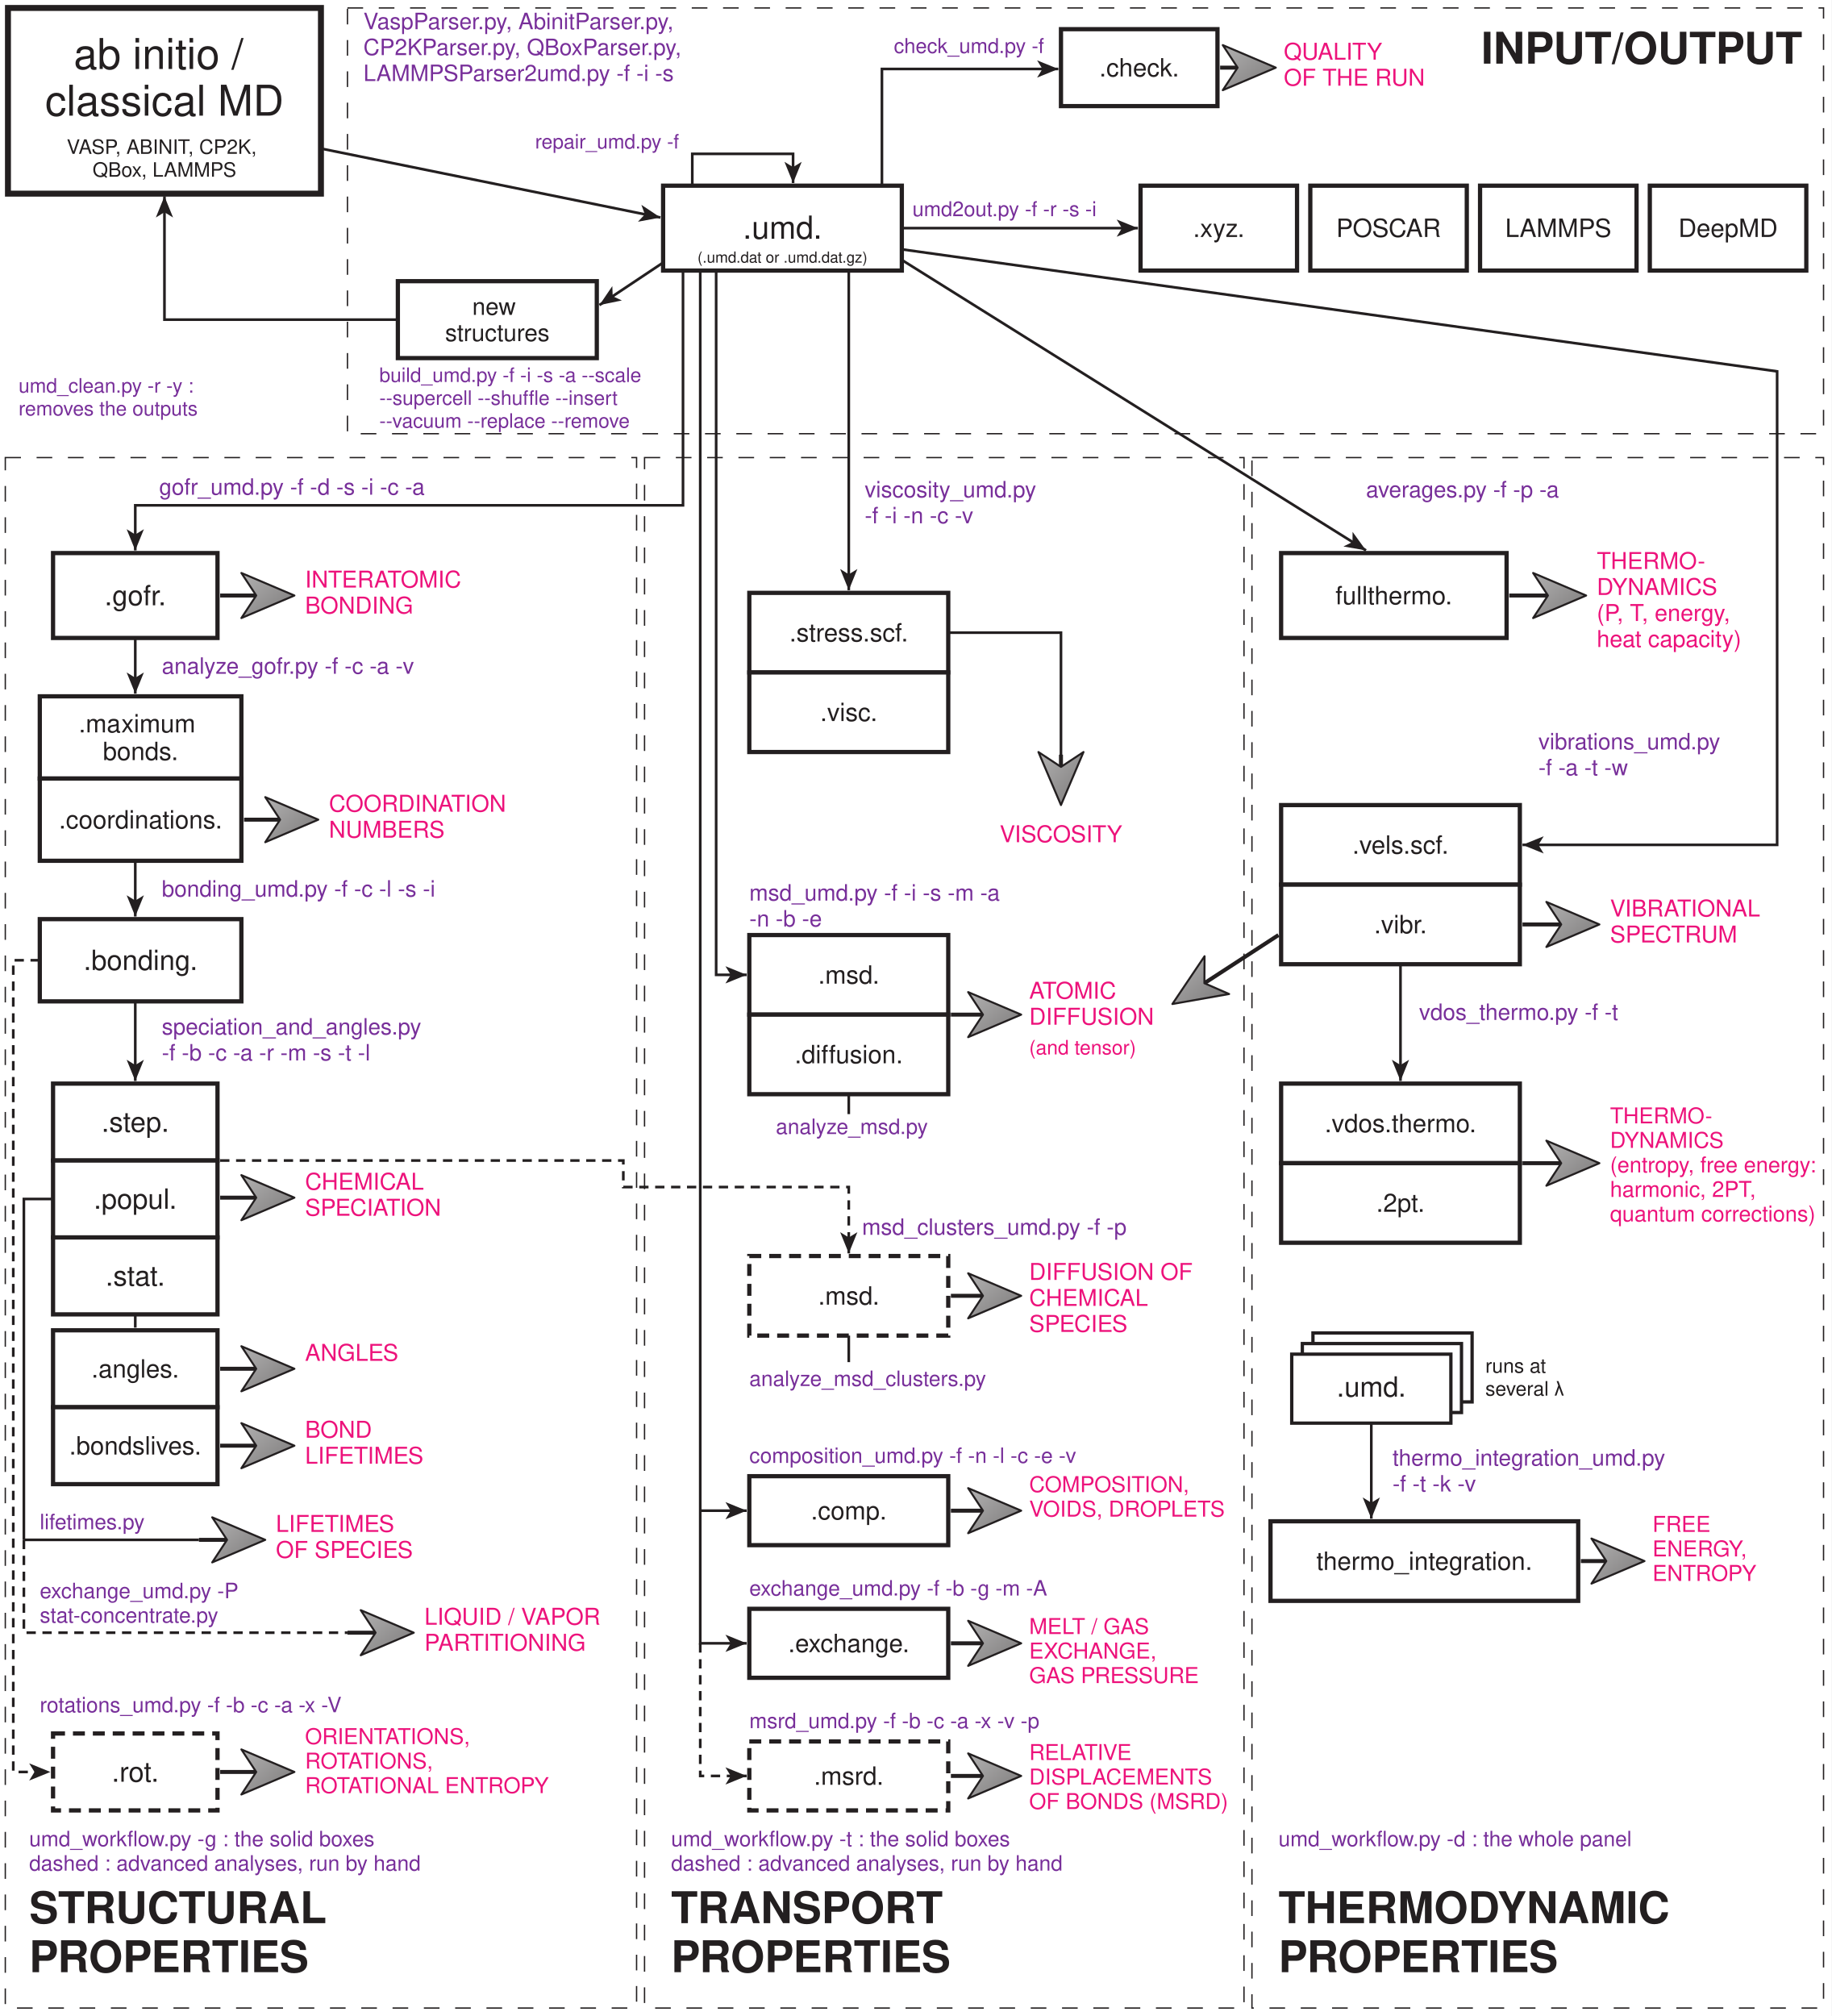
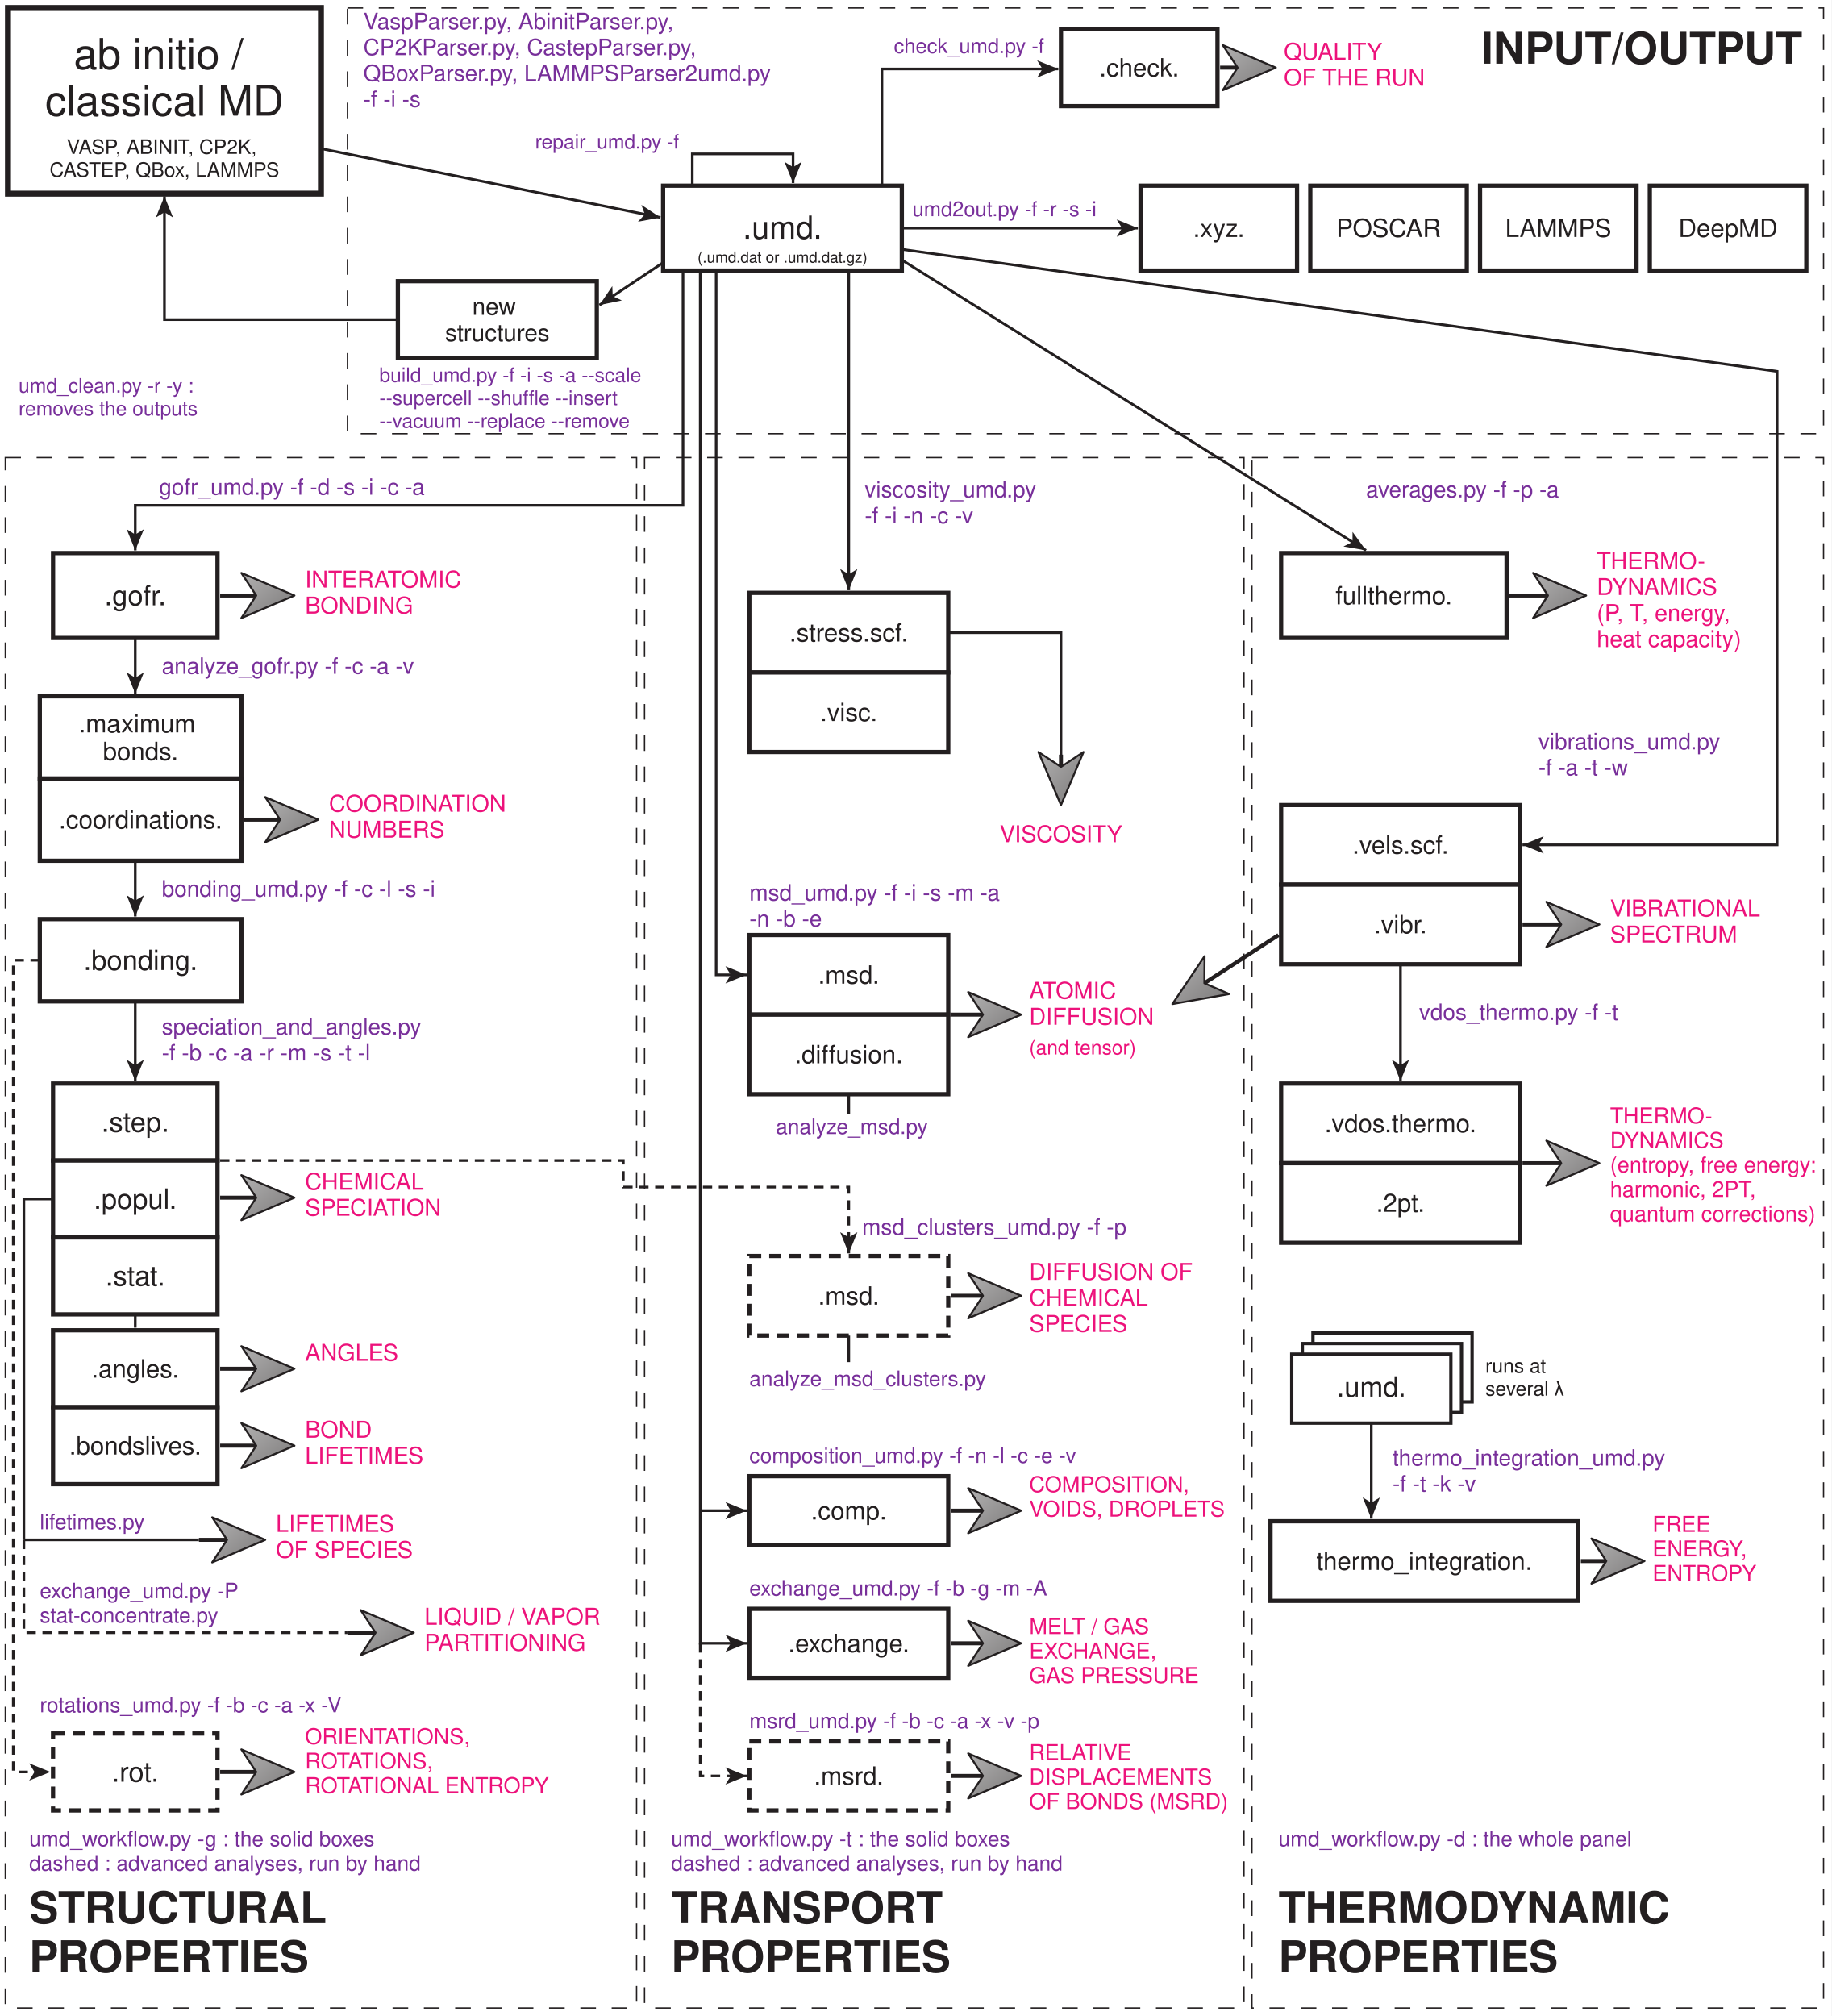
<svg xmlns="http://www.w3.org/2000/svg" width="1381pt" height="1520pt" viewBox="0 0 1381 1520">
  <defs>
    <linearGradient id="grayfill" x1="0" y1="0" x2="1" y2="1">
      <stop offset="0" stop-color="#B2B1B1" />
      <stop offset="1" stop-color="#7B7979" />
    </linearGradient>
  </defs>
  <rect width="1381" height="1520" fill="white" />
  <rect x="262" y="6" width="1113" height="321" fill="none" stroke="#231F20" stroke-width="1" stroke-dasharray="11.8 11.8" />
  <rect x="4" y="345" width="476" height="1169" fill="none" stroke="#231F20" stroke-width="1" stroke-dasharray="11.8 11.8" />
  <rect x="486" y="345" width="452" height="1169" fill="none" stroke="#231F20" stroke-width="1" stroke-dasharray="11.8 11.8" />
  <rect x="944" y="345" width="431" height="1169" fill="none" stroke="#231F20" stroke-width="1" stroke-dasharray="11.8 11.8" />
  <text x="1359" y="48" font-family="Helvetica, 'Helvetica Neue', Arial, sans-serif" font-size="33" fill="#231F20" text-anchor="end" font-weight="bold">
    <tspan x="1359" dy="0">INPUT/OUTPUT</tspan>
  </text>
  <text x="22" y="1450" font-family="Helvetica, 'Helvetica Neue', Arial, sans-serif" font-size="33" fill="#231F20" text-anchor="start" font-weight="bold">
    <tspan x="22" dy="0">STRUCTURAL</tspan>
    <tspan x="22" dy="36.96">PROPERTIES</tspan>
  </text>
  <text x="506" y="1450" font-family="Helvetica, 'Helvetica Neue', Arial, sans-serif" font-size="33" fill="#231F20" text-anchor="start" font-weight="bold">
    <tspan x="506" dy="0">TRANSPORT</tspan>
    <tspan x="506" dy="36.96">PROPERTIES</tspan>
  </text>
  <text x="964" y="1450" font-family="Helvetica, 'Helvetica Neue', Arial, sans-serif" font-size="33" fill="#231F20" text-anchor="start" font-weight="bold">
    <tspan x="964" dy="0">THERMODYNAMIC</tspan>
    <tspan x="964" dy="36.96">PROPERTIES</tspan>
  </text>
  <text x="22" y="1392" font-family="'Myriad Pro', 'Helvetica Neue', Helvetica, Arial, sans-serif" font-size="16" fill="#782F9A" text-anchor="start" font-weight="normal">
    <tspan x="22" dy="0">umd_workflow.py -g : the solid boxes</tspan>
    <tspan x="22" dy="18.4">dashed : advanced analyses, run by hand</tspan>
  </text>
  <text x="506" y="1392" font-family="'Myriad Pro', 'Helvetica Neue', Helvetica, Arial, sans-serif" font-size="16" fill="#782F9A" text-anchor="start" font-weight="normal">
    <tspan x="506" dy="0">umd_workflow.py -t : the solid boxes</tspan>
    <tspan x="506" dy="18.4">dashed : advanced analyses, run by hand</tspan>
  </text>
  <text x="964" y="1392" font-family="'Myriad Pro', 'Helvetica Neue', Helvetica, Arial, sans-serif" font-size="16" fill="#782F9A" text-anchor="start" font-weight="normal">
    <tspan x="964" dy="0">umd_workflow.py -d : the whole panel</tspan>
  </text>
  <rect x="6" y="6" width="236" height="140" fill="white" stroke="#231F20" stroke-width="4.5" />
  <text x="124" y="52" font-family="Helvetica, 'Helvetica Neue', Arial, sans-serif" font-size="32" fill="#231F20" text-anchor="middle" font-weight="normal">
    <tspan x="124" dy="0">ab initio /</tspan>
    <tspan x="124" dy="35.2">classical MD</tspan>
  </text>
  <text x="124" y="116" font-family="Helvetica, 'Helvetica Neue', Arial, sans-serif" font-size="15" fill="#231F20" text-anchor="middle" font-weight="normal">
    <tspan x="124" dy="0">VASP, ABINIT, CP2K,</tspan>
-     <tspan x="124" dy="17.25">QBox, LAMMPS</tspan>
+     <tspan x="124" dy="17.25">CASTEP, QBox, LAMMPS</tspan>
  </text>
  <rect x="500" y="140" width="180" height="64" fill="white" stroke="#231F20" stroke-width="3.2" />
  <text x="590" y="180" font-family="Helvetica, 'Helvetica Neue', Arial, sans-serif" font-size="24" fill="#231F20" text-anchor="middle" font-weight="normal">
    <tspan x="590" dy="0">.umd.</tspan>
  </text>
  <text x="590" y="198" font-family="Helvetica, 'Helvetica Neue', Arial, sans-serif" font-size="11.5" fill="#231F20" text-anchor="middle" font-weight="normal">
    <tspan x="590" dy="0">(.umd.dat or .umd.dat.gz)</tspan>
  </text>
  <path d="M 242 112 L 498 164" fill="none" stroke="#231F20" stroke-width="2" />
  <path d="M 498 164 L 483.614 154.445 L 486.24 161.611 L 481.026 167.185 Z" fill="#231F20" />
  <text x="274" y="22" font-family="'Myriad Pro', 'Helvetica Neue', Helvetica, Arial, sans-serif" font-size="17" fill="#782F9A" text-anchor="start" font-weight="normal">
    <tspan x="274" dy="0">VaspParser.py, AbinitParser.py,</tspan>
-     <tspan x="274" dy="19.55">CP2KParser.py, QBoxParser.py,</tspan>
-     <tspan x="274" dy="19.55">LAMMPSParser2umd.py -f -i -s</tspan>
+     <tspan x="274" dy="19.55">CP2KParser.py, CastepParser.py,</tspan>
+     <tspan x="274" dy="19.55">QBoxParser.py, LAMMPSParser2umd.py</tspan>
+     <tspan x="274" dy="19.55">-f -i -s</tspan>
  </text>
  <path d="M 522 140 L 522 116 L 598 116 L 598 138" fill="none" stroke="#231F20" stroke-width="2" />
  <path d="M 598 138 L 604.5 122 L 598 126 L 591.5 122 Z" fill="#231F20" />
  <text x="512" y="112" font-family="'Myriad Pro', 'Helvetica Neue', Helvetica, Arial, sans-serif" font-size="15" fill="#782F9A" text-anchor="end" font-weight="normal">
    <tspan x="512" dy="0">repair_umd.py -f</tspan>
  </text>
  <rect x="300" y="212" width="150" height="58" fill="white" stroke="#231F20" stroke-width="3.2" />
  <text x="375" y="237.4" font-family="Helvetica, 'Helvetica Neue', Arial, sans-serif" font-size="18" fill="#231F20" text-anchor="middle" font-weight="normal">
    <tspan x="375" dy="0">new</tspan>
    <tspan x="375" dy="19.8">structures</tspan>
  </text>
  <path d="M 500 198 L 452 230" fill="none" stroke="#231F20" stroke-width="2" />
  <path d="M 452 230 L 468.918 226.533 L 461.985 223.344 L 461.707 215.716 Z" fill="#231F20" />
  <path d="M 300 241 L 124 241 L 124 148" fill="none" stroke="#231F20" stroke-width="2" />
  <path d="M 124 148 L 117.5 164 L 124 160 L 130.5 164 Z" fill="#231F20" />
  <text x="286" y="288" font-family="'Myriad Pro', 'Helvetica Neue', Helvetica, Arial, sans-serif" font-size="15" fill="#782F9A" text-anchor="start" font-weight="normal">
    <tspan x="286" dy="0">build_umd.py -f -i -s -a --scale</tspan>
    <tspan x="286" dy="17.25">--supercell --shuffle --insert</tspan>
    <tspan x="286" dy="17.25">--vacuum --replace --remove</tspan>
  </text>
  <text x="14" y="296" font-family="'Myriad Pro', 'Helvetica Neue', Helvetica, Arial, sans-serif" font-size="15" fill="#782F9A" text-anchor="start" font-weight="normal">
    <tspan x="14" dy="0">umd_clean.py -r -y :</tspan>
    <tspan x="14" dy="17.25">removes the outputs</tspan>
  </text>
  <path d="M 680 172 L 858 172" fill="none" stroke="#231F20" stroke-width="2" />
  <path d="M 858 172 L 842 165.5 L 846 172 L 842 178.5 Z" fill="#231F20" />
  <text x="688" y="163" font-family="'Myriad Pro', 'Helvetica Neue', Helvetica, Arial, sans-serif" font-size="15.5" fill="#782F9A" text-anchor="start" font-weight="normal">
    <tspan x="688" dy="0">umd2out.py -f -r -s -i</tspan>
  </text>
  <rect x="860" y="140" width="118" height="64" fill="white" stroke="#231F20" stroke-width="3.2" />
  <text x="919" y="178.65" font-family="Helvetica, 'Helvetica Neue', Arial, sans-serif" font-size="19" fill="#231F20" text-anchor="middle" font-weight="normal">
    <tspan x="919" dy="0">.xyz.</tspan>
  </text>
  <rect x="988" y="140" width="118" height="64" fill="white" stroke="#231F20" stroke-width="3.2" />
  <text x="1047" y="178.65" font-family="Helvetica, 'Helvetica Neue', Arial, sans-serif" font-size="19" fill="#231F20" text-anchor="middle" font-weight="normal">
    <tspan x="1047" dy="0">POSCAR</tspan>
  </text>
  <rect x="1116" y="140" width="118" height="64" fill="white" stroke="#231F20" stroke-width="3.2" />
  <text x="1175" y="178.65" font-family="Helvetica, 'Helvetica Neue', Arial, sans-serif" font-size="19" fill="#231F20" text-anchor="middle" font-weight="normal">
    <tspan x="1175" dy="0">LAMMPS</tspan>
  </text>
  <rect x="1244" y="140" width="118" height="64" fill="white" stroke="#231F20" stroke-width="3.2" />
  <text x="1303" y="178.65" font-family="Helvetica, 'Helvetica Neue', Arial, sans-serif" font-size="19" fill="#231F20" text-anchor="middle" font-weight="normal">
    <tspan x="1303" dy="0">DeepMD</tspan>
  </text>
  <path d="M 665 140 L 665 52 L 798 52" fill="none" stroke="#231F20" stroke-width="2" />
  <path d="M 798 52 L 782 45.5 L 786 52 L 782 58.5 Z" fill="#231F20" />
  <text x="674" y="40" font-family="'Myriad Pro', 'Helvetica Neue', Helvetica, Arial, sans-serif" font-size="15.5" fill="#782F9A" text-anchor="start" font-weight="normal">
    <tspan x="674" dy="0">check_umd.py -f</tspan>
  </text>
  <rect x="800" y="22" width="118" height="58" fill="white" stroke="#231F20" stroke-width="3.2" />
  <text x="859" y="57.65" font-family="Helvetica, 'Helvetica Neue', Arial, sans-serif" font-size="19" fill="#231F20" text-anchor="middle" font-weight="normal">
    <tspan x="859" dy="0">.check.</tspan>
  </text>
  <path d="M 920 51 L 933.2 51" stroke="#231F20" stroke-width="3" />
  <path d="M 962 51 L 922 34 L 933.2 51 L 922 68 Z" fill="url(#grayfill)" stroke="#231F20" stroke-width="1.5" stroke-linejoin="round" />
  <text x="968" y="45" font-family="'Myriad Pro', 'Helvetica Neue', Helvetica, Arial, sans-serif" font-size="17.5" fill="#ED127B" text-anchor="start" font-weight="normal">
    <tspan x="968" dy="0">QUALITY</tspan>
    <tspan x="968" dy="19.6">OF THE RUN</tspan>
  </text>
  <path d="M 515 204 L 515 381 L 102 381 L 102 415" fill="none" stroke="#231F20" stroke-width="2" />
  <path d="M 102 415 L 108.5 399 L 102 403 L 95.5 399 Z" fill="#231F20" />
  <path d="M 640 204 L 640 445" fill="none" stroke="#231F20" stroke-width="2" />
  <path d="M 640 445 L 646.5 429 L 640 433 L 633.5 429 Z" fill="#231F20" />
  <path d="M 540 204 L 540 735 L 563 735" fill="none" stroke="#231F20" stroke-width="2" />
  <path d="M 563 735 L 547 728.5 L 551 735 L 547 741.5 Z" fill="#231F20" />
  <path d="M 528 204 L 528 1239 L 563 1239" fill="none" stroke="#231F20" stroke-width="2" />
  <path d="M 563 1239 L 547 1232.5 L 551 1239 L 547 1245.5 Z" fill="#231F20" />
  <path d="M 528 1139 L 563 1139" fill="none" stroke="#231F20" stroke-width="2" />
  <path d="M 563 1139 L 547 1132.5 L 551 1139 L 547 1145.5 Z" fill="#231F20" />
  <path d="M 528 1239 L 528 1339 L 563 1339" fill="none" stroke="#231F20" stroke-width="2" stroke-dasharray="7 5" />
  <path d="M 563 1339 L 547 1332.5 L 551 1339 L 547 1345.5 Z" fill="#231F20" />
  <path d="M 680 196 L 1030 415" fill="none" stroke="#231F20" stroke-width="2" />
  <path d="M 1030 415 L 1019.88 401.003 L 1019.83 408.635 L 1012.99 412.023 Z" fill="#231F20" />
  <path d="M 680 188 L 1340 280 L 1340 637 L 1148 637" fill="none" stroke="#231F20" stroke-width="2" />
  <path d="M 1148 637 L 1164 643.5 L 1160 637 L 1164 630.5 Z" fill="#231F20" />
  <g transform="translate(0,45)">
    <rect x="40" y="372" width="124" height="64" fill="white" stroke="#231F20" stroke-width="3.2" />
    <text x="102" y="411.35" font-family="Helvetica, 'Helvetica Neue', Arial, sans-serif" font-size="21" fill="#231F20" text-anchor="middle" font-weight="normal">
      <tspan x="102" dy="0">.gofr.</tspan>
    </text>
    <text x="120" y="328" font-family="'Myriad Pro', 'Helvetica Neue', Helvetica, Arial, sans-serif" font-size="17" fill="#782F9A" text-anchor="start" font-weight="normal">
      <tspan x="120" dy="0">gofr_umd.py -f -d -s -i -c -a</tspan>
    </text>
    <path d="M 166 404 L 193.2 404" stroke="#231F20" stroke-width="3" />
    <path d="M 222 404 L 182 387 L 193.2 404 L 182 421 Z" fill="url(#grayfill)" stroke="#231F20" stroke-width="1.5" stroke-linejoin="round" />
    <text x="230" y="398" font-family="'Myriad Pro', 'Helvetica Neue', Helvetica, Arial, sans-serif" font-size="17.5" fill="#ED127B" text-anchor="start" font-weight="normal">
      <tspan x="230" dy="0">INTERATOMIC</tspan>
      <tspan x="230" dy="19.6">BONDING</tspan>
    </text>
    <path d="M 102 436 L 102 478" fill="none" stroke="#231F20" stroke-width="2" />
    <path d="M 102 478 L 108.5 462 L 102 466 L 95.5 462 Z" fill="#231F20" />
    <text x="122" y="463" font-family="'Myriad Pro', 'Helvetica Neue', Helvetica, Arial, sans-serif" font-size="17" fill="#782F9A" text-anchor="start" font-weight="normal">
      <tspan x="122" dy="0">analyze_gofr.py -f -c -a -v</tspan>
    </text>
    <rect x="30" y="480" width="152" height="62" fill="white" stroke="#231F20" stroke-width="3.2" />
    <text x="106" y="507.2" font-family="Helvetica, 'Helvetica Neue', Arial, sans-serif" font-size="19" fill="#231F20" text-anchor="middle" font-weight="normal">
      <tspan x="106" dy="0">.maximum</tspan>
      <tspan x="106" dy="20.9">bonds.</tspan>
    </text>
    <rect x="30" y="542" width="152" height="62" fill="white" stroke="#231F20" stroke-width="3.2" />
    <text x="106" y="579.65" font-family="Helvetica, 'Helvetica Neue', Arial, sans-serif" font-size="19" fill="#231F20" text-anchor="middle" font-weight="normal">
      <tspan x="106" dy="0">.coordinations.</tspan>
    </text>
    <path d="M 184 573 L 211.2 573" stroke="#231F20" stroke-width="3" />
    <path d="M 240 573 L 200 556 L 211.2 573 L 200 590 Z" fill="url(#grayfill)" stroke="#231F20" stroke-width="1.5" stroke-linejoin="round" />
    <text x="248" y="567" font-family="'Myriad Pro', 'Helvetica Neue', Helvetica, Arial, sans-serif" font-size="17.5" fill="#ED127B" text-anchor="start" font-weight="normal">
      <tspan x="248" dy="0">COORDINATION</tspan>
      <tspan x="248" dy="19.6">NUMBERS</tspan>
    </text>
    <path d="M 102 604 L 102 646" fill="none" stroke="#231F20" stroke-width="2" />
    <path d="M 102 646 L 108.5 630 L 102 634 L 95.5 630 Z" fill="#231F20" />
    <text x="122" y="631" font-family="'Myriad Pro', 'Helvetica Neue', Helvetica, Arial, sans-serif" font-size="17" fill="#782F9A" text-anchor="start" font-weight="normal">
      <tspan x="122" dy="0">bonding_umd.py -f -c -l -s -i</tspan>
    </text>
    <rect x="30" y="648" width="152" height="62" fill="white" stroke="#231F20" stroke-width="3.2" />
    <text x="106" y="686.35" font-family="Helvetica, 'Helvetica Neue', Arial, sans-serif" font-size="21" fill="#231F20" text-anchor="middle" font-weight="normal">
      <tspan x="106" dy="0">.bonding.</tspan>
    </text>
    <path d="M 102 710 L 102 770" fill="none" stroke="#231F20" stroke-width="2" />
    <path d="M 102 770 L 108.5 754 L 102 758 L 95.5 754 Z" fill="#231F20" />
    <text x="122" y="735" font-family="'Myriad Pro', 'Helvetica Neue', Helvetica, Arial, sans-serif" font-size="17" fill="#782F9A" text-anchor="start" font-weight="normal">
      <tspan x="122" dy="0">speciation_and_angles.py</tspan>
      <tspan x="122" dy="19.55">-f -b -c -a -r -m -s -t -l</tspan>
    </text>
    <rect x="40" y="772" width="124" height="58" fill="white" stroke="#231F20" stroke-width="3.2" />
    <text x="102" y="808.35" font-family="Helvetica, 'Helvetica Neue', Arial, sans-serif" font-size="21" fill="#231F20" text-anchor="middle" font-weight="normal">
      <tspan x="102" dy="0">.step.</tspan>
    </text>
    <rect x="40" y="830" width="124" height="58" fill="white" stroke="#231F20" stroke-width="3.2" />
    <text x="102" y="866.35" font-family="Helvetica, 'Helvetica Neue', Arial, sans-serif" font-size="21" fill="#231F20" text-anchor="middle" font-weight="normal">
      <tspan x="102" dy="0">.popul.</tspan>
    </text>
    <rect x="40" y="888" width="124" height="58" fill="white" stroke="#231F20" stroke-width="3.2" />
    <text x="102" y="924.35" font-family="Helvetica, 'Helvetica Neue', Arial, sans-serif" font-size="21" fill="#231F20" text-anchor="middle" font-weight="normal">
      <tspan x="102" dy="0">.stat.</tspan>
    </text>
    <path d="M 166 858 L 193.2 858" stroke="#231F20" stroke-width="3" />
    <path d="M 222 858 L 182 841 L 193.2 858 L 182 875 Z" fill="url(#grayfill)" stroke="#231F20" stroke-width="1.5" stroke-linejoin="round" />
    <text x="230" y="852" font-family="'Myriad Pro', 'Helvetica Neue', Helvetica, Arial, sans-serif" font-size="17.5" fill="#ED127B" text-anchor="start" font-weight="normal">
      <tspan x="230" dy="0">CHEMICAL</tspan>
      <tspan x="230" dy="19.6">SPECIATION</tspan>
    </text>
    <rect x="40" y="958" width="124" height="58" fill="white" stroke="#231F20" stroke-width="3.2" />
    <text x="102" y="993.65" font-family="Helvetica, 'Helvetica Neue', Arial, sans-serif" font-size="19" fill="#231F20" text-anchor="middle" font-weight="normal">
      <tspan x="102" dy="0">.angles.</tspan>
    </text>
    <rect x="40" y="1016" width="124" height="58" fill="white" stroke="#231F20" stroke-width="3.2" />
    <text x="102" y="1051.65" font-family="Helvetica, 'Helvetica Neue', Arial, sans-serif" font-size="19" fill="#231F20" text-anchor="middle" font-weight="normal">
      <tspan x="102" dy="0">.bondslives.</tspan>
    </text>
    <path d="M 102 946 L 102 956" fill="none" stroke="#231F20" stroke-width="2" />
    <path d="M 166 987 L 193.2 987" stroke="#231F20" stroke-width="3" />
    <path d="M 222 987 L 182 970 L 193.2 987 L 182 1004 Z" fill="url(#grayfill)" stroke="#231F20" stroke-width="1.5" stroke-linejoin="round" />
    <text x="230" y="981" font-family="'Myriad Pro', 'Helvetica Neue', Helvetica, Arial, sans-serif" font-size="17.5" fill="#ED127B" text-anchor="start" font-weight="normal">
      <tspan x="230" dy="0">ANGLES</tspan>
    </text>
    <path d="M 166 1045 L 193.2 1045" stroke="#231F20" stroke-width="3" />
    <path d="M 222 1045 L 182 1028 L 193.2 1045 L 182 1062 Z" fill="url(#grayfill)" stroke="#231F20" stroke-width="1.5" stroke-linejoin="round" />
    <text x="230" y="1039" font-family="'Myriad Pro', 'Helvetica Neue', Helvetica, Arial, sans-serif" font-size="17.5" fill="#ED127B" text-anchor="start" font-weight="normal">
      <tspan x="230" dy="0">BOND</tspan>
      <tspan x="230" dy="19.6">LIFETIMES</tspan>
    </text>
    <path d="M 40 859 L 18 859 L 18 1116" fill="none" stroke="#231F20" stroke-width="2" />
    <path d="M 18 1116 L 18 1186 L 262 1186" fill="none" stroke="#231F20" stroke-width="2" stroke-dasharray="7 5" />
    <path d="M 18 1116 L 150 1116" fill="none" stroke="#231F20" stroke-width="2" />
    <text x="30" y="1108" font-family="'Myriad Pro', 'Helvetica Neue', Helvetica, Arial, sans-serif" font-size="16" fill="#782F9A" text-anchor="start" font-weight="normal">
      <tspan x="30" dy="0">lifetimes.py</tspan>
    </text>
    <path d="M 150 1116 L 171.2 1116" stroke="#231F20" stroke-width="3" />
    <path d="M 200 1116 L 160 1099 L 171.2 1116 L 160 1133 Z" fill="url(#grayfill)" stroke="#231F20" stroke-width="1.5" stroke-linejoin="round" />
    <text x="208" y="1110" font-family="'Myriad Pro', 'Helvetica Neue', Helvetica, Arial, sans-serif" font-size="17.5" fill="#ED127B" text-anchor="start" font-weight="normal">
      <tspan x="208" dy="0">LIFETIMES</tspan>
      <tspan x="208" dy="19.6">OF SPECIES</tspan>
    </text>
    <text x="30" y="1160" font-family="'Myriad Pro', 'Helvetica Neue', Helvetica, Arial, sans-serif" font-size="16" fill="#782F9A" text-anchor="start" font-weight="normal">
      <tspan x="30" dy="0">exchange_umd.py -P</tspan>
      <tspan x="30" dy="18.4">stat-concentrate.py</tspan>
    </text>
    <path d="M 262 1186 L 283.2 1186" stroke="#231F20" stroke-width="3" />
    <path d="M 312 1186 L 272 1169 L 283.2 1186 L 272 1203 Z" fill="url(#grayfill)" stroke="#231F20" stroke-width="1.5" stroke-linejoin="round" />
    <text x="320" y="1180" font-family="'Myriad Pro', 'Helvetica Neue', Helvetica, Arial, sans-serif" font-size="17.5" fill="#ED127B" text-anchor="start" font-weight="normal">
      <tspan x="320" dy="0">LIQUID / VAPOR</tspan>
      <tspan x="320" dy="19.6">PARTITIONING</tspan>
    </text>
    <path d="M 30 679 L 10 679 L 10 1291 L 38 1291" fill="none" stroke="#231F20" stroke-width="2" stroke-dasharray="7 5" />
    <path d="M 38 1291 L 22 1284.5 L 26 1291 L 22 1297.5 Z" fill="#231F20" />
    <text x="30" y="1246" font-family="'Myriad Pro', 'Helvetica Neue', Helvetica, Arial, sans-serif" font-size="16" fill="#782F9A" text-anchor="start" font-weight="normal">
      <tspan x="30" dy="0">rotations_umd.py -f -b -c -a -x -V</tspan>
    </text>
    <rect x="40" y="1262" width="124" height="58" fill="white" stroke="#231F20" stroke-width="3.2" stroke-dasharray="9 6" />
    <text x="102" y="1298.35" font-family="Helvetica, 'Helvetica Neue', Arial, sans-serif" font-size="21" fill="#231F20" text-anchor="middle" font-weight="normal">
      <tspan x="102" dy="0">.rot.</tspan>
    </text>
    <path d="M 166 1291 L 193.2 1291" stroke="#231F20" stroke-width="3" />
    <path d="M 222 1291 L 182 1274 L 193.2 1291 L 182 1308 Z" fill="url(#grayfill)" stroke="#231F20" stroke-width="1.5" stroke-linejoin="round" />
    <text x="230" y="1270" font-family="'Myriad Pro', 'Helvetica Neue', Helvetica, Arial, sans-serif" font-size="16.5" fill="#ED127B" text-anchor="start" font-weight="normal">
      <tspan x="230" dy="0">ORIENTATIONS,</tspan>
      <tspan x="230" dy="18.48">ROTATIONS,</tspan>
      <tspan x="230" dy="18.48">ROTATIONAL ENTROPY</tspan>
    </text>
    <text x="652" y="330" font-family="'Myriad Pro', 'Helvetica Neue', Helvetica, Arial, sans-serif" font-size="17" fill="#782F9A" text-anchor="start" font-weight="normal">
      <tspan x="652" dy="0">viscosity_umd.py</tspan>
      <tspan x="652" dy="19.55">-f -i -n -c -v</tspan>
    </text>
    <rect x="565" y="402" width="150" height="60" fill="white" stroke="#231F20" stroke-width="3.2" />
    <text x="640" y="438.65" font-family="Helvetica, 'Helvetica Neue', Arial, sans-serif" font-size="19" fill="#231F20" text-anchor="middle" font-weight="normal">
      <tspan x="640" dy="0">.stress.scf.</tspan>
    </text>
    <rect x="565" y="462" width="150" height="60" fill="white" stroke="#231F20" stroke-width="3.2" />
    <text x="640" y="498.65" font-family="Helvetica, 'Helvetica Neue', Arial, sans-serif" font-size="19" fill="#231F20" text-anchor="middle" font-weight="normal">
      <tspan x="640" dy="0">.visc.</tspan>
    </text>
    <path d="M 715 432 L 800 432 L 800 526" fill="none" stroke="#231F20" stroke-width="2" />
    <path d="M 800 524 L 800 533.2" stroke="#231F20" stroke-width="3" />
    <path d="M 800 562 L 817 522 L 800 533.2 L 783 522 Z" fill="url(#grayfill)" stroke="#231F20" stroke-width="1.5" stroke-linejoin="round" />
    <text x="800" y="590" font-family="'Myriad Pro', 'Helvetica Neue', Helvetica, Arial, sans-serif" font-size="17.5" fill="#ED127B" text-anchor="middle" font-weight="normal">
      <tspan x="800" dy="0">VISCOSITY</tspan>
    </text>
    <text x="565" y="634" font-family="'Myriad Pro', 'Helvetica Neue', Helvetica, Arial, sans-serif" font-size="17" fill="#782F9A" text-anchor="start" font-weight="normal">
      <tspan x="565" dy="0">msd_umd.py -f -i -s -m -a</tspan>
      <tspan x="565" dy="19.55">-n -b -e</tspan>
    </text>
    <rect x="565" y="660" width="150" height="60" fill="white" stroke="#231F20" stroke-width="3.2" />
    <text x="640" y="696.65" font-family="Helvetica, 'Helvetica Neue', Arial, sans-serif" font-size="19" fill="#231F20" text-anchor="middle" font-weight="normal">
      <tspan x="640" dy="0">.msd.</tspan>
    </text>
    <rect x="565" y="720" width="150" height="60" fill="white" stroke="#231F20" stroke-width="3.2" />
    <text x="640" y="756.65" font-family="Helvetica, 'Helvetica Neue', Arial, sans-serif" font-size="19" fill="#231F20" text-anchor="middle" font-weight="normal">
      <tspan x="640" dy="0">.diffusion.</tspan>
    </text>
    <path d="M 717 720 L 741.2 720" stroke="#231F20" stroke-width="3" />
    <path d="M 770 720 L 730 703 L 741.2 720 L 730 737 Z" fill="url(#grayfill)" stroke="#231F20" stroke-width="1.5" stroke-linejoin="round" />
    <text x="776" y="708" font-family="'Myriad Pro', 'Helvetica Neue', Helvetica, Arial, sans-serif" font-size="17.5" fill="#ED127B" text-anchor="start" font-weight="normal">
      <tspan x="776" dy="0">ATOMIC</tspan>
      <tspan x="776" dy="19.6">DIFFUSION</tspan>
    </text>
    <text x="776" y="750" font-family="'Myriad Pro', 'Helvetica Neue', Helvetica, Arial, sans-serif" font-size="15" fill="#ED127B" text-anchor="start" font-weight="normal">
      <tspan x="776" dy="0">(and tensor)</tspan>
    </text>
    <text x="585" y="810" font-family="'Myriad Pro', 'Helvetica Neue', Helvetica, Arial, sans-serif" font-size="16" fill="#782F9A" text-anchor="start" font-weight="normal">
      <tspan x="585" dy="0">analyze_msd.py</tspan>
    </text>
    <path d="M 640 780 L 640 795" fill="none" stroke="#231F20" stroke-width="2" />
    <path d="M 166 830 L 470 830 L 470 850 L 640 850 L 640 900" fill="none" stroke="#231F20" stroke-width="2" stroke-dasharray="7 5" />
    <path d="M 640 900 L 646.5 884 L 640 888 L 633.5 884 Z" fill="#231F20" />
    <text x="650" y="886" font-family="'Myriad Pro', 'Helvetica Neue', Helvetica, Arial, sans-serif" font-size="17" fill="#782F9A" text-anchor="start" font-weight="normal">
      <tspan x="650" dy="0">msd_clusters_umd.py -f -p</tspan>
    </text>
    <rect x="565" y="902" width="150" height="60" fill="white" stroke="#231F20" stroke-width="3.2" stroke-dasharray="9 6" />
    <text x="640" y="938.65" font-family="Helvetica, 'Helvetica Neue', Arial, sans-serif" font-size="19" fill="#231F20" text-anchor="middle" font-weight="normal">
      <tspan x="640" dy="0">.msd.</tspan>
    </text>
    <path d="M 717 932 L 741.2 932" stroke="#231F20" stroke-width="3" />
    <path d="M 770 932 L 730 915 L 741.2 932 L 730 949 Z" fill="url(#grayfill)" stroke="#231F20" stroke-width="1.5" stroke-linejoin="round" />
    <text x="776" y="920" font-family="'Myriad Pro', 'Helvetica Neue', Helvetica, Arial, sans-serif" font-size="17.5" fill="#ED127B" text-anchor="start" font-weight="normal">
      <tspan x="776" dy="0">DIFFUSION OF</tspan>
      <tspan x="776" dy="19.6">CHEMICAL</tspan>
      <tspan x="776" dy="19.6">SPECIES</tspan>
    </text>
    <text x="565" y="1000" font-family="'Myriad Pro', 'Helvetica Neue', Helvetica, Arial, sans-serif" font-size="16" fill="#782F9A" text-anchor="start" font-weight="normal">
      <tspan x="565" dy="0">analyze_msd_clusters.py</tspan>
    </text>
    <path d="M 640 962 L 640 982" fill="none" stroke="#231F20" stroke-width="2" />
    <text x="565" y="1058" font-family="'Myriad Pro', 'Helvetica Neue', Helvetica, Arial, sans-serif" font-size="16" fill="#782F9A" text-anchor="start" font-weight="normal">
      <tspan x="565" dy="0">composition_umd.py -f -n -l -c -e -v</tspan>
    </text>
    <rect x="565" y="1068" width="150" height="52" fill="white" stroke="#231F20" stroke-width="3.2" />
    <text x="640" y="1100.65" font-family="Helvetica, 'Helvetica Neue', Arial, sans-serif" font-size="19" fill="#231F20" text-anchor="middle" font-weight="normal">
      <tspan x="640" dy="0">.comp.</tspan>
    </text>
    <path d="M 717 1094 L 741.2 1094" stroke="#231F20" stroke-width="3" />
    <path d="M 770 1094 L 730 1077 L 741.2 1094 L 730 1111 Z" fill="url(#grayfill)" stroke="#231F20" stroke-width="1.5" stroke-linejoin="round" />
    <text x="776" y="1080" font-family="'Myriad Pro', 'Helvetica Neue', Helvetica, Arial, sans-serif" font-size="16.5" fill="#ED127B" text-anchor="start" font-weight="normal">
      <tspan x="776" dy="0">COMPOSITION,</tspan>
      <tspan x="776" dy="18.48">VOIDS, DROPLETS</tspan>
    </text>
    <text x="565" y="1158" font-family="'Myriad Pro', 'Helvetica Neue', Helvetica, Arial, sans-serif" font-size="16" fill="#782F9A" text-anchor="start" font-weight="normal">
      <tspan x="565" dy="0">exchange_umd.py -f -b -g -m -A</tspan>
    </text>
    <rect x="565" y="1168" width="150" height="52" fill="white" stroke="#231F20" stroke-width="3.2" />
    <text x="640" y="1200.65" font-family="Helvetica, 'Helvetica Neue', Arial, sans-serif" font-size="19" fill="#231F20" text-anchor="middle" font-weight="normal">
      <tspan x="640" dy="0">.exchange.</tspan>
    </text>
    <path d="M 717 1194 L 741.2 1194" stroke="#231F20" stroke-width="3" />
    <path d="M 770 1194 L 730 1177 L 741.2 1194 L 730 1211 Z" fill="url(#grayfill)" stroke="#231F20" stroke-width="1.5" stroke-linejoin="round" />
    <text x="776" y="1187" font-family="'Myriad Pro', 'Helvetica Neue', Helvetica, Arial, sans-serif" font-size="16.5" fill="#ED127B" text-anchor="start" font-weight="normal">
      <tspan x="776" dy="0">MELT / GAS</tspan>
      <tspan x="776" dy="18.48">EXCHANGE,</tspan>
      <tspan x="776" dy="18.48">GAS PRESSURE</tspan>
    </text>
    <text x="565" y="1258" font-family="'Myriad Pro', 'Helvetica Neue', Helvetica, Arial, sans-serif" font-size="16" fill="#782F9A" text-anchor="start" font-weight="normal">
      <tspan x="565" dy="0">msrd_umd.py -f -b -c -a -x -v -p</tspan>
    </text>
    <rect x="565" y="1268" width="150" height="52" fill="white" stroke="#231F20" stroke-width="3.2" stroke-dasharray="9 6" />
    <text x="640" y="1300.65" font-family="Helvetica, 'Helvetica Neue', Arial, sans-serif" font-size="19" fill="#231F20" text-anchor="middle" font-weight="normal">
      <tspan x="640" dy="0">.msrd.</tspan>
    </text>
    <path d="M 717 1294 L 741.2 1294" stroke="#231F20" stroke-width="3" />
    <path d="M 770 1294 L 730 1277 L 741.2 1294 L 730 1311 Z" fill="url(#grayfill)" stroke="#231F20" stroke-width="1.5" stroke-linejoin="round" />
    <text x="776" y="1282" font-family="'Myriad Pro', 'Helvetica Neue', Helvetica, Arial, sans-serif" font-size="16.5" fill="#ED127B" text-anchor="start" font-weight="normal">
      <tspan x="776" dy="0">RELATIVE</tspan>
      <tspan x="776" dy="18.48">DISPLACEMENTS</tspan>
      <tspan x="776" dy="18.48">OF BONDS (MSRD)</tspan>
    </text>
    <text x="1030" y="330" font-family="'Myriad Pro', 'Helvetica Neue', Helvetica, Arial, sans-serif" font-size="17" fill="#782F9A" text-anchor="start" font-weight="normal">
      <tspan x="1030" dy="0">averages.py -f -p -a</tspan>
    </text>
    <rect x="966" y="372" width="170" height="64" fill="white" stroke="#231F20" stroke-width="3.2" />
    <text x="1051" y="410.65" font-family="Helvetica, 'Helvetica Neue', Arial, sans-serif" font-size="19" fill="#231F20" text-anchor="middle" font-weight="normal">
      <tspan x="1051" dy="0">fullthermo.</tspan>
    </text>
    <path d="M 1138 404 L 1167.2 404" stroke="#231F20" stroke-width="3" />
    <path d="M 1196 404 L 1156 387 L 1167.2 404 L 1156 421 Z" fill="url(#grayfill)" stroke="#231F20" stroke-width="1.5" stroke-linejoin="round" />
    <text x="1204" y="384" font-family="'Myriad Pro', 'Helvetica Neue', Helvetica, Arial, sans-serif" font-size="17.5" fill="#ED127B" text-anchor="start" font-weight="normal">
      <tspan x="1204" dy="0">THERMO-</tspan>
      <tspan x="1204" dy="19.6">DYNAMICS</tspan>
      <tspan x="1204" dy="19.6">(P, T, energy,</tspan>
      <tspan x="1204" dy="19.6">heat capacity)</tspan>
    </text>
    <text x="1160" y="520" font-family="'Myriad Pro', 'Helvetica Neue', Helvetica, Arial, sans-serif" font-size="17" fill="#782F9A" text-anchor="start" font-weight="normal">
      <tspan x="1160" dy="0">vibrations_umd.py</tspan>
      <tspan x="1160" dy="19.55">-f -a -t -w</tspan>
    </text>
    <rect x="966" y="562" width="180" height="60" fill="white" stroke="#231F20" stroke-width="3.2" />
    <text x="1056" y="598.65" font-family="Helvetica, 'Helvetica Neue', Arial, sans-serif" font-size="19" fill="#231F20" text-anchor="middle" font-weight="normal">
      <tspan x="1056" dy="0">.vels.scf.</tspan>
    </text>
    <rect x="966" y="622" width="180" height="60" fill="white" stroke="#231F20" stroke-width="3.2" />
    <text x="1056" y="658.65" font-family="Helvetica, 'Helvetica Neue', Arial, sans-serif" font-size="19" fill="#231F20" text-anchor="middle" font-weight="normal">
      <tspan x="1056" dy="0">.vibr.</tspan>
    </text>
    <path d="M 1148 652 L 1177.2 652" stroke="#231F20" stroke-width="3" />
    <path d="M 1206 652 L 1166 635 L 1177.2 652 L 1166 669 Z" fill="url(#grayfill)" stroke="#231F20" stroke-width="1.5" stroke-linejoin="round" />
    <text x="1214" y="646" font-family="'Myriad Pro', 'Helvetica Neue', Helvetica, Arial, sans-serif" font-size="17.5" fill="#ED127B" text-anchor="start" font-weight="normal">
      <tspan x="1214" dy="0">VIBRATIONAL</tspan>
      <tspan x="1214" dy="19.6">SPECTRUM</tspan>
    </text>
    <path d="M 964 660 L 908.147 696.304" stroke="#231F20" stroke-width="3" />
    <path d="M 884 712 L 926.803 704.454 L 908.147 696.304 L 908.273 675.947 Z" fill="url(#grayfill)" stroke="#231F20" stroke-width="1.5" stroke-linejoin="round" />
    <path d="M 1056 682 L 1056 770" fill="none" stroke="#231F20" stroke-width="2" />
    <path d="M 1056 770 L 1062.5 754 L 1056 758 L 1049.5 754 Z" fill="#231F20" />
    <text x="1070" y="724" font-family="'Myriad Pro', 'Helvetica Neue', Helvetica, Arial, sans-serif" font-size="17" fill="#782F9A" text-anchor="start" font-weight="normal">
      <tspan x="1070" dy="0">vdos_thermo.py -f -t</tspan>
    </text>
    <rect x="966" y="772" width="180" height="60" fill="white" stroke="#231F20" stroke-width="3.2" />
    <text x="1056" y="808.65" font-family="Helvetica, 'Helvetica Neue', Arial, sans-serif" font-size="19" fill="#231F20" text-anchor="middle" font-weight="normal">
      <tspan x="1056" dy="0">.vdos.thermo.</tspan>
    </text>
    <rect x="966" y="832" width="180" height="60" fill="white" stroke="#231F20" stroke-width="3.2" />
    <text x="1056" y="868.65" font-family="Helvetica, 'Helvetica Neue', Arial, sans-serif" font-size="19" fill="#231F20" text-anchor="middle" font-weight="normal">
      <tspan x="1056" dy="0">.2pt.</tspan>
    </text>
    <path d="M 1148 832 L 1177.2 832" stroke="#231F20" stroke-width="3" />
    <path d="M 1206 832 L 1166 815 L 1177.2 832 L 1166 849 Z" fill="url(#grayfill)" stroke="#231F20" stroke-width="1.5" stroke-linejoin="round" />
    <text x="1214" y="802" font-family="'Myriad Pro', 'Helvetica Neue', Helvetica, Arial, sans-serif" font-size="16.5" fill="#ED127B" text-anchor="start" font-weight="normal">
      <tspan x="1214" dy="0">THERMO-</tspan>
      <tspan x="1214" dy="18.48">DYNAMICS</tspan>
      <tspan x="1214" dy="18.48">(entropy, free energy:</tspan>
      <tspan x="1214" dy="18.48">harmonic, 2PT,</tspan>
      <tspan x="1214" dy="18.48">quantum corrections)</tspan>
    </text>
    <rect x="990" y="960" width="120" height="52" fill="white" stroke="#231F20" stroke-width="2.5" />
    <rect x="982" y="968" width="120" height="52" fill="white" stroke="#231F20" stroke-width="2.5" />
    <rect x="974" y="976" width="120" height="52" fill="white" stroke="#231F20" stroke-width="2.5" />
    <text x="1034" y="1008" font-family="Helvetica, 'Helvetica Neue', Arial, sans-serif" font-size="21" fill="#231F20" text-anchor="middle" font-weight="normal">
      <tspan x="1034" dy="0">.umd.</tspan>
    </text>
    <text x="1120" y="990" font-family="Helvetica, 'Helvetica Neue', Arial, sans-serif" font-size="15" fill="#231F20" text-anchor="start" font-weight="normal">
      <tspan x="1120" dy="0">runs at</tspan>
      <tspan x="1120" dy="17.25">several λ</tspan>
    </text>
    <path d="M 1034 1028 L 1034 1100" fill="none" stroke="#231F20" stroke-width="2" />
    <path d="M 1034 1100 L 1040.5 1084 L 1034 1088 L 1027.5 1084 Z" fill="#231F20" />
    <text x="1050" y="1060" font-family="'Myriad Pro', 'Helvetica Neue', Helvetica, Arial, sans-serif" font-size="17" fill="#782F9A" text-anchor="start" font-weight="normal">
      <tspan x="1050" dy="0">thermo_integration_umd.py</tspan>
      <tspan x="1050" dy="19.55">-f -t -k -v</tspan>
    </text>
    <rect x="958" y="1102" width="232" height="60" fill="white" stroke="#231F20" stroke-width="3.2" />
    <text x="1074" y="1138.65" font-family="Helvetica, 'Helvetica Neue', Arial, sans-serif" font-size="19" fill="#231F20" text-anchor="middle" font-weight="normal">
      <tspan x="1074" dy="0">thermo_integration.</tspan>
    </text>
    <path d="M 1192 1132 L 1211.2 1132" stroke="#231F20" stroke-width="3" />
    <path d="M 1240 1132 L 1200 1115 L 1211.2 1132 L 1200 1149 Z" fill="url(#grayfill)" stroke="#231F20" stroke-width="1.5" stroke-linejoin="round" />
    <text x="1246" y="1110" font-family="'Myriad Pro', 'Helvetica Neue', Helvetica, Arial, sans-serif" font-size="16.5" fill="#ED127B" text-anchor="start" font-weight="normal">
      <tspan x="1246" dy="0">FREE</tspan>
      <tspan x="1246" dy="18.48">ENERGY,</tspan>
      <tspan x="1246" dy="18.48">ENTROPY</tspan>
    </text>
  </g>
</svg>
